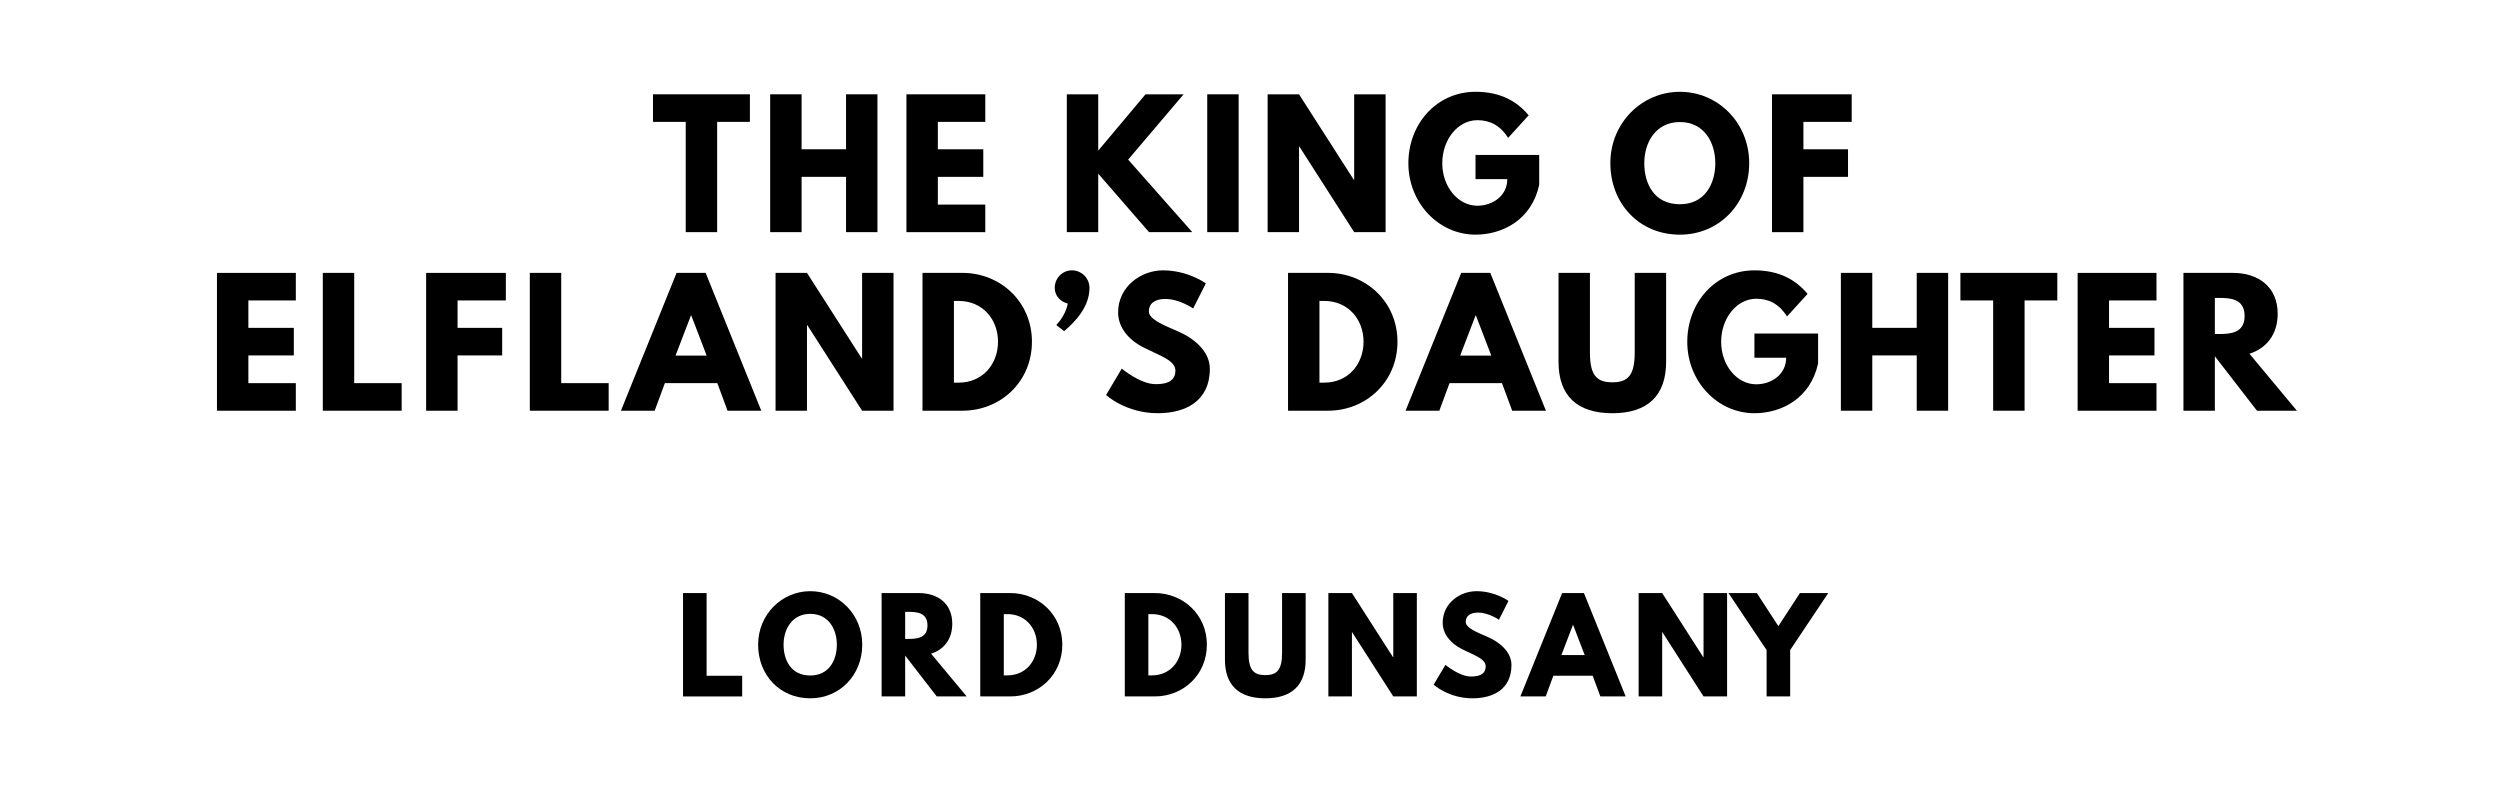
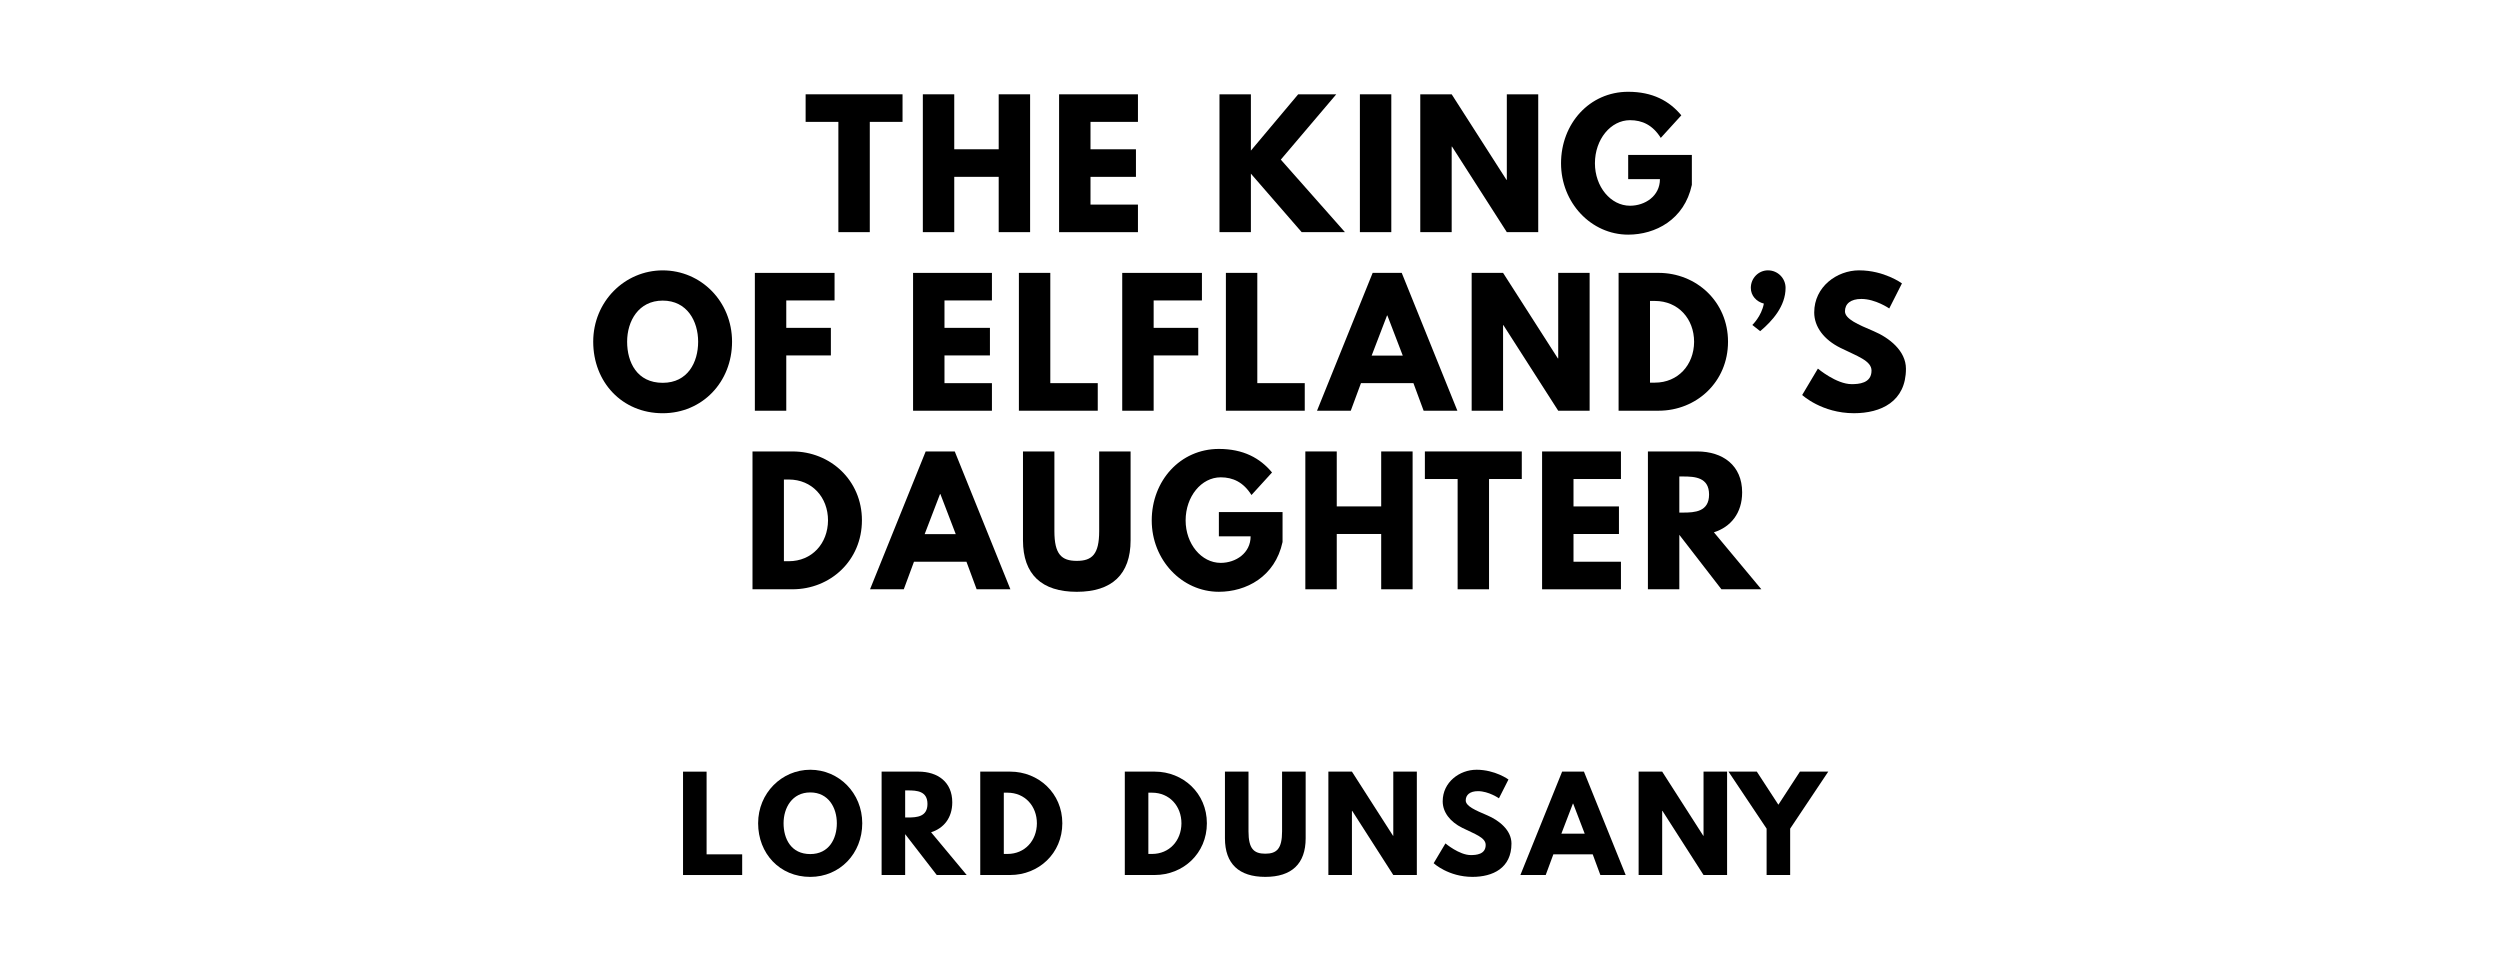
- <svg xmlns="http://www.w3.org/2000/svg" version="1.1" viewBox="0 0 1400 440">
-   <g aria-label="THE KING OF">
-     <path d="M365.67,68.25l0.00-15.44l54.27,0.00l0.00,15.44l-18.34,0.00l0.00,61.75l-17.59,0.00l0.00-61.75l-18.34,0.00z" />
-     <path d="M448.89,99.03l0.00,30.97l-17.59,0.00l0.00-77.19l17.59,0.00l0.00,30.78l24.89,0.00l0.00-30.78l17.59,0.00l0.00,77.19l-17.59,0.00l0.00-30.97l-24.89,0.00z" />
-     <path d="M551.76,52.81l0.00,15.44l-26.57,0.00l0.00,15.35l25.45,0.00l0.00,15.44l-25.45,0.00l0.00,15.53l26.57,0.00l0.00,15.44l-44.16,0.00l0.00-77.19l44.16,0.00z" />
-     <path d="M667.68,130.00l-24.23,0.00l-28.44-32.75l0.00,32.75l-17.59,0.00l0.00-77.19l17.59,0.00l0.00,31.53l26.48-31.53l21.33,0.00l-31.06,36.58z" />
-     <path d="M693.64,52.81l0.00,77.19l-17.59,0.00l0.00-77.19l17.59,0.00z" />
-     <path d="M727.46,82.09l0.00,47.91l-17.59,0.00l0.00-77.19l17.59,0.00l30.69,47.91l0.19,0.00l0.00-47.91l17.59,0.00l0.00,77.19l-17.59,0.00l-30.69-47.91l-0.19,0.00z" />
-     <path d="M861.95,86.77l0.00,16.75c-4.21,19.56-20.49,27.88-35.65,27.88c-20.77,0.00-37.61-17.87-37.61-39.95c0.00-22.18,15.91-40.05,37.61-40.05c13.57,0.00,23.02,5.05,29.75,13.19l-11.51,12.63c-4.49-7.20-10.39-9.92-17.22-9.92c-10.85,0.00-19.65,10.76-19.65,24.14c0.00,13.10,8.80,23.77,19.65,23.77c8.42,0.00,16.75-5.43,16.75-14.88l-17.78,0.00l0.00-13.57l35.65,0.00z" />
-     <path d="M901.80,91.36c0.00-22.55,17.68-39.95,38.92-39.95c21.43,0.00,38.83,17.40,38.83,39.95s-16.65,40.05-38.83,40.05c-22.83,0.00-38.92-17.50-38.92-40.05z  M920.80,91.36c0.00,11.51,5.52,23.02,19.93,23.02c14.04,0.00,19.84-11.51,19.84-23.02s-6.18-23.02-19.84-23.02c-13.57,0.00-19.93,11.51-19.93,23.02z" />
-     <path d="M1036.95,52.81l0.00,15.44l-27.04,0.00l0.00,15.35l24.98,0.00l0.00,15.44l-24.98,0.00l0.00,30.97l-17.59,0.00l0.00-77.19l44.63,0.00z" />
+ <svg xmlns="http://www.w3.org/2000/svg" version="1.1" viewBox="0 0 1400 540">
+   <g aria-label="THE KING">
+     <path d="M451.15,68.25l0.00-15.44l54.27,0.00l0.00,15.44l-18.34,0.00l0.00,61.75l-17.59,0.00l0.00-61.75l-18.34,0.00z" />
+     <path d="M534.38,99.03l0.00,30.97l-17.59,0.00l0.00-77.19l17.59,0.00l0.00,30.78l24.89,0.00l0.00-30.78l17.59,0.00l0.00,77.19l-17.59,0.00l0.00-30.97l-24.89,0.00z" />
+     <path d="M637.25,52.81l0.00,15.44l-26.57,0.00l0.00,15.35l25.45,0.00l0.00,15.44l-25.45,0.00l0.00,15.53l26.57,0.00l0.00,15.44l-44.16,0.00l0.00-77.19l44.16,0.00z" />
+     <path d="M753.17,130.00l-24.23,0.00l-28.44-32.75l0.00,32.75l-17.59,0.00l0.00-77.19l17.59,0.00l0.00,31.53l26.48-31.53l21.33,0.00l-31.06,36.58z" />
+     <path d="M779.13,52.81l0.00,77.19l-17.59,0.00l0.00-77.19l17.59,0.00z" />
+     <path d="M812.94,82.09l0.00,47.91l-17.59,0.00l0.00-77.19l17.59,0.00l30.69,47.91l0.19,0.00l0.00-47.91l17.59,0.00l0.00,77.19l-17.59,0.00l-30.69-47.91l-0.19,0.00z" />
+     <path d="M947.44,86.77l0.00,16.75c-4.21,19.56-20.49,27.88-35.65,27.88c-20.77,0.00-37.61-17.87-37.61-39.95c0.00-22.18,15.91-40.05,37.61-40.05c13.57,0.00,23.02,5.05,29.75,13.19l-11.51,12.63c-4.49-7.20-10.39-9.92-17.22-9.92c-10.85,0.00-19.65,10.76-19.65,24.14c0.00,13.10,8.80,23.77,19.65,23.77c8.42,0.00,16.75-5.43,16.75-14.88l-17.78,0.00l0.00-13.57l35.65,0.00z" />
  </g>
-   <g aria-label="ELFLAND’S DAUGHTER">
-     <path d="M165.66,152.81l0.00,15.44l-26.57,0.00l0.00,15.35l25.45,0.00l0.00,15.44l-25.45,0.00l0.00,15.53l26.57,0.00l0.00,15.44l-44.16,0.00l0.00-77.19l44.16,0.00z" />
-     <path d="M198.36,152.81l0.00,61.75l26.57,0.00l0.00,15.44l-44.16,0.00l0.00-77.19l17.59,0.00z" />
-     <path d="M283.27,152.81l0.00,15.44l-27.04,0.00l0.00,15.35l24.98,0.00l0.00,15.44l-24.98,0.00l0.00,30.97l-17.59,0.00l0.00-77.19l44.63,0.00z" />
-     <path d="M314.28,152.81l0.00,61.75l26.57,0.00l0.00,15.44l-44.16,0.00l0.00-77.19l17.59,0.00z" />
-     <path d="M395.16,152.81l31.16,77.19l-18.90,0.00l-5.71-15.44l-29.38,0.00l-5.71,15.44l-18.90,0.00l31.16-77.19l16.28,0.00z  M395.72,199.12l-8.61-22.46l-0.19,0.00l-8.61,22.46l17.40,0.00z" />
-     <path d="M451.90,182.09l0.00,47.91l-17.59,0.00l0.00-77.19l17.59,0.00l30.69,47.91l0.19,0.00l0.00-47.91l17.59,0.00l0.00,77.19l-17.59,0.00l-30.69-47.91l-0.19,0.00z" />
-     <path d="M516.60,152.81l22.36,0.00c21.15,0.00,38.92,16.09,38.92,38.55c0.00,22.55-17.68,38.64-38.92,38.64l-22.36,0.00l0.00-77.19z  M534.19,214.28l2.71,0.00c13.01,0.00,21.89-9.92,21.99-22.83c0.00-12.91-8.89-22.92-21.99-22.92l-2.71,0.00l0.00,45.75z" />
-     <path d="M600.29,151.40c5.43,0.00,9.82,4.40,9.82,9.82c0.00,10.20-7.39,18.53-14.22,24.23l-4.40-3.46s5.15-4.87,6.46-11.98c-4.12-1.03-7.30-4.40-7.30-8.80c0.00-5.43,4.30-9.82,9.64-9.82z" />
-     <path d="M651.32,151.40c14.04,0.00,23.95,7.30,23.95,7.30l-7.11,14.04s-7.67-5.33-15.63-5.33c-5.99,0.00-9.17,2.71-9.17,6.92c0.00,4.30,7.30,7.39,16.09,11.13c8.61,3.65,18.06,10.95,18.06,21.05c0.00,18.43-14.04,24.89-29.10,24.89c-18.06,0.00-29.01-10.20-29.01-10.20l8.80-14.78s10.29,8.70,18.90,8.70c3.84,0.00,11.13-0.37,11.13-7.58c0.00-5.61-8.23-8.14-17.40-12.73c-9.26-4.58-14.69-11.79-14.69-19.84c0.00-14.41,12.73-23.58,25.17-23.58z" />
-     <path d="M721.30,152.81l22.36,0.00c21.15,0.00,38.92,16.09,38.92,38.55c0.00,22.55-17.68,38.64-38.92,38.64l-22.36,0.00l0.00-77.19z  M738.89,214.28l2.71,0.00c13.01,0.00,21.89-9.92,21.99-22.83c0.00-12.91-8.89-22.92-21.99-22.92l-2.71,0.00l0.00,45.75z" />
-     <path d="M834.56,152.81l31.16,77.19l-18.90,0.00l-5.71-15.44l-29.38,0.00l-5.71,15.44l-18.90,0.00l31.16-77.19l16.28,0.00z  M835.12,199.12l-8.61-22.46l-0.19,0.00l-8.61,22.46l17.40,0.00z" />
-     <path d="M933.03,152.81l0.00,49.78c0.00,19.09-10.48,28.82-30.13,28.82s-30.13-9.73-30.13-28.82l0.00-49.78l17.59,0.00l0.00,44.63c0.00,12.91,3.93,16.65,12.54,16.65s12.54-3.74,12.54-16.65l0.00-44.63l17.59,0.00z" />
-     <path d="M1018.13,186.77l0.00,16.75c-4.21,19.56-20.49,27.88-35.65,27.88c-20.77,0.00-37.61-17.87-37.61-39.95c0.00-22.18,15.91-40.05,37.61-40.05c13.57,0.00,23.02,5.05,29.75,13.19l-11.51,12.63c-4.49-7.20-10.39-9.92-17.22-9.92c-10.85,0.00-19.65,10.76-19.65,24.14c0.00,13.10,8.80,23.77,19.65,23.77c8.42,0.00,16.75-5.43,16.75-14.88l-17.78,0.00l0.00-13.57l35.65,0.00z" />
-     <path d="M1048.48,199.03l0.00,30.97l-17.59,0.00l0.00-77.19l17.59,0.00l0.00,30.78l24.89,0.00l0.00-30.78l17.59,0.00l0.00,77.19l-17.59,0.00l0.00-30.97l-24.89,0.00z" />
-     <path d="M1097.83,168.25l0.00-15.44l54.27,0.00l0.00,15.44l-18.34,0.00l0.00,61.75l-17.59,0.00l0.00-61.75l-18.34,0.00z" />
-     <path d="M1207.63,152.81l0.00,15.44l-26.57,0.00l0.00,15.35l25.45,0.00l0.00,15.44l-25.45,0.00l0.00,15.53l26.57,0.00l0.00,15.44l-44.16,0.00l0.00-77.19l44.16,0.00z" />
-     <path d="M1222.73,152.81l27.60,0.00c14.32,0.00,25.17,7.77,25.17,22.92c0.00,11.60-6.36,19.37-15.81,22.36l26.57,31.91l-22.36,0.00l-23.58-30.50l0.00,30.50l-17.59,0.00l0.00-77.19z  M1240.32,187.05l2.06,0.00c6.64,0.00,14.60-0.47,14.60-10.11s-7.95-10.11-14.60-10.11l-2.06,0.00l0.00,20.21z" />
+   <g aria-label="OF ELFLAND’S">
+     <path d="M332.20,191.36c0.00-22.55,17.68-39.95,38.92-39.95c21.43,0.00,38.83,17.40,38.83,39.95s-16.65,40.05-38.83,40.05c-22.83,0.00-38.92-17.50-38.92-40.05z  M351.19,191.36c0.00,11.51,5.52,23.02,19.93,23.02c14.04,0.00,19.84-11.51,19.84-23.02s-6.18-23.02-19.84-23.02c-13.57,0.00-19.93,11.51-19.93,23.02z" />
+     <path d="M467.35,152.81l0.00,15.44l-27.04,0.00l0.00,15.35l24.98,0.00l0.00,15.44l-24.98,0.00l0.00,30.97l-17.59,0.00l0.00-77.19l44.63,0.00z" />
+     <path d="M555.48,152.81l0.00,15.44l-26.57,0.00l0.00,15.35l25.45,0.00l0.00,15.44l-25.45,0.00l0.00,15.53l26.57,0.00l0.00,15.44l-44.16,0.00l0.00-77.19l44.16,0.00z" />
+     <path d="M588.17,152.81l0.00,61.75l26.57,0.00l0.00,15.44l-44.16,0.00l0.00-77.19l17.59,0.00z" />
+     <path d="M673.08,152.81l0.00,15.44l-27.04,0.00l0.00,15.35l24.98,0.00l0.00,15.44l-24.98,0.00l0.00,30.97l-17.59,0.00l0.00-77.19l44.63,0.00z" />
+     <path d="M704.09,152.81l0.00,61.75l26.57,0.00l0.00,15.44l-44.16,0.00l0.00-77.19l17.59,0.00z" />
+     <path d="M784.97,152.81l31.16,77.19l-18.90,0.00l-5.71-15.44l-29.38,0.00l-5.71,15.44l-18.90,0.00l31.16-77.19l16.28,0.00z  M785.54,199.12l-8.61-22.46l-0.19,0.00l-8.61,22.46l17.40,0.00z" />
+     <path d="M841.72,182.09l0.00,47.91l-17.59,0.00l0.00-77.19l17.59,0.00l30.69,47.91l0.19,0.00l0.00-47.91l17.59,0.00l0.00,77.19l-17.59,0.00l-30.69-47.91l-0.19,0.00z" />
+     <path d="M906.41,152.81l22.36,0.00c21.15,0.00,38.92,16.09,38.92,38.55c0.00,22.55-17.68,38.64-38.92,38.64l-22.36,0.00l0.00-77.19z  M924.00,214.28l2.71,0.00c13.01,0.00,21.89-9.92,21.99-22.83c0.00-12.91-8.89-22.92-21.99-22.92l-2.71,0.00l0.00,45.75z" />
+     <path d="M990.10,151.40c5.43,0.00,9.82,4.40,9.82,9.82c0.00,10.20-7.39,18.53-14.22,24.23l-4.40-3.46s5.15-4.87,6.46-11.98c-4.12-1.03-7.30-4.40-7.30-8.80c0.00-5.43,4.30-9.82,9.64-9.82z" />
+     <path d="M1041.14,151.40c14.04,0.00,23.95,7.30,23.95,7.30l-7.11,14.04s-7.67-5.33-15.63-5.33c-5.99,0.00-9.17,2.71-9.17,6.92c0.00,4.30,7.30,7.39,16.09,11.13c8.61,3.65,18.06,10.95,18.06,21.05c0.00,18.43-14.04,24.89-29.10,24.89c-18.06,0.00-29.01-10.20-29.01-10.20l8.80-14.78s10.29,8.70,18.90,8.70c3.84,0.00,11.13-0.37,11.13-7.58c0.00-5.61-8.23-8.14-17.40-12.73c-9.26-4.58-14.69-11.79-14.69-19.84c0.00-14.41,12.73-23.58,25.17-23.58z" />
+   </g>
+   <g aria-label="DAUGHTER">
+     <path d="M421.40,252.81l22.36,0.00c21.15,0.00,38.92,16.09,38.92,38.55c0.00,22.55-17.68,38.64-38.92,38.64l-22.36,0.00l0.00-77.19z  M438.99,314.28l2.71,0.00c13.01,0.00,21.89-9.92,21.99-22.83c0.00-12.91-8.89-22.92-21.99-22.92l-2.71,0.00l0.00,45.75z" />
+     <path d="M534.66,252.81l31.16,77.19l-18.90,0.00l-5.71-15.44l-29.38,0.00l-5.71,15.44l-18.90,0.00l31.16-77.19l16.28,0.00z  M535.22,299.12l-8.61-22.46l-0.19,0.00l-8.61,22.46l17.40,0.00z" />
+     <path d="M633.13,252.81l0.00,49.78c0.00,19.09-10.48,28.82-30.13,28.82s-30.13-9.73-30.13-28.82l0.00-49.78l17.59,0.00l0.00,44.63c0.00,12.91,3.93,16.65,12.54,16.65s12.54-3.74,12.54-16.65l0.00-44.63l17.59,0.00z" />
+     <path d="M718.23,286.77l0.00,16.75c-4.21,19.56-20.49,27.88-35.65,27.88c-20.77,0.00-37.61-17.87-37.61-39.95c0.00-22.18,15.91-40.05,37.61-40.05c13.57,0.00,23.02,5.05,29.75,13.19l-11.51,12.63c-4.49-7.20-10.39-9.92-17.22-9.92c-10.85,0.00-19.65,10.76-19.65,24.14c0.00,13.10,8.80,23.77,19.65,23.77c8.42,0.00,16.75-5.43,16.75-14.88l-17.78,0.00l0.00-13.57l35.65,0.00z" />
+     <path d="M748.58,299.03l0.00,30.97l-17.59,0.00l0.00-77.19l17.59,0.00l0.00,30.78l24.89,0.00l0.00-30.78l17.59,0.00l0.00,77.19l-17.59,0.00l0.00-30.97l-24.89,0.00z" />
+     <path d="M797.93,268.25l0.00-15.44l54.27,0.00l0.00,15.44l-18.34,0.00l0.00,61.75l-17.59,0.00l0.00-61.75l-18.34,0.00z" />
+     <path d="M907.73,252.81l0.00,15.44l-26.57,0.00l0.00,15.35l25.45,0.00l0.00,15.44l-25.45,0.00l0.00,15.53l26.57,0.00l0.00,15.44l-44.16,0.00l0.00-77.19l44.16,0.00z" />
+     <path d="M922.83,252.81l27.60,0.00c14.32,0.00,25.17,7.77,25.17,22.92c0.00,11.60-6.36,19.37-15.81,22.36l26.57,31.91l-22.36,0.00l-23.58-30.50l0.00,30.50l-17.59,0.00l0.00-77.19z  M940.42,287.05l2.06,0.00c6.64,0.00,14.60-0.47,14.60-10.11s-7.95-10.11-14.60-10.11l-2.06,0.00l0.00,20.21z" />
  </g>
  <g aria-label="LORD DUNSANY">
-     <path d="M395.69,332.11l0.00,46.32l19.93,0.00l0.00,11.58l-33.12,0.00l0.00-57.89l13.19,0.00z" />
-     <path d="M424.55,361.02c0.00-16.91,13.26-29.96,29.19-29.96c16.07,0.00,29.12,13.05,29.12,29.96s-12.49,30.04-29.12,30.04c-17.12,0.00-29.19-13.12-29.19-30.04z  M438.80,361.02c0.00,8.63,4.14,17.26,14.95,17.26c10.53,0.00,14.88-8.63,14.88-17.26s-4.63-17.26-14.88-17.26c-10.18,0.00-14.95,8.63-14.95,17.26z" />
-     <path d="M493.69,332.11l20.70,0.00c10.74,0.00,18.88,5.82,18.88,17.19c0.00,8.70-4.77,14.53-11.86,16.77l19.93,23.93l-16.77,0.00l-17.68-22.88l0.00,22.88l-13.19,0.00l0.00-57.89z  M506.89,357.79l1.54,0.00c4.98,0.00,10.95-0.35,10.95-7.58s-5.96-7.58-10.95-7.58l-1.54,0.00l0.00,15.16z" />
-     <path d="M548.94,332.11l16.77,0.00c15.86,0.00,29.19,12.07,29.19,28.91c0.00,16.91-13.26,28.98-29.19,28.98l-16.77,0.00l0.00-57.89z  M562.13,378.21l2.04,0.00c9.75,0.00,16.42-7.44,16.49-17.12c0.00-9.68-6.67-17.19-16.49-17.19l-2.04,0.00l0.00,34.32z" />
-     <path d="M629.89,332.11l16.77,0.00c15.86,0.00,29.19,12.07,29.19,28.91c0.00,16.91-13.26,28.98-29.19,28.98l-16.77,0.00l0.00-57.89z  M643.08,378.21l2.04,0.00c9.75,0.00,16.42-7.44,16.49-17.12c0.00-9.68-6.67-17.19-16.49-17.19l-2.04,0.00l0.00,34.32z" />
-     <path d="M731.17,332.11l0.00,37.33c0.00,14.32-7.86,21.61-22.60,21.61s-22.60-7.30-22.60-21.61l0.00-37.33l13.19,0.00l0.00,33.47c0.00,9.68,2.95,12.49,9.40,12.49s9.40-2.81,9.40-12.49l0.00-33.47l13.19,0.00z" />
-     <path d="M757.08,354.07l0.00,35.93l-13.19,0.00l0.00-57.89l13.19,0.00l23.02,35.93l0.14,0.00l0.00-35.93l13.19,0.00l0.00,57.89l-13.19,0.00l-23.02-35.93l-0.14,0.00z" />
-     <path d="M826.78,331.05c10.53,0.00,17.96,5.47,17.96,5.47l-5.33,10.53s-5.75-4.00-11.72-4.00c-4.49,0.00-6.88,2.04-6.88,5.19c0.00,3.23,5.47,5.54,12.07,8.35c6.46,2.74,13.54,8.21,13.54,15.79c0.00,13.82-10.53,18.67-21.82,18.67c-13.54,0.00-21.75-7.65-21.75-7.65l6.60-11.09s7.72,6.53,14.18,6.53c2.88,0.00,8.35-0.28,8.35-5.68c0.00-4.21-6.18-6.11-13.05-9.54c-6.95-3.44-11.02-8.84-11.02-14.88c0.00-10.81,9.54-17.68,18.88-17.68z" />
-     <path d="M887.01,332.11l23.37,57.89l-14.18,0.00l-4.28-11.58l-22.04,0.00l-4.28,11.58l-14.18,0.00l23.37-57.89l12.21,0.00z  M887.43,366.84l-6.46-16.84l-0.14,0.00l-6.46,16.84l13.05,0.00z" />
-     <path d="M930.82,354.07l0.00,35.93l-13.19,0.00l0.00-57.89l13.19,0.00l23.02,35.93l0.14,0.00l0.00-35.93l13.19,0.00l0.00,57.89l-13.19,0.00l-23.02-35.93l-0.14,0.00z" />
-     <path d="M967.96,332.11l15.86,0.00l12.07,18.53l12.07-18.53l15.86,0.00l-21.33,31.93l0.00,25.96l-13.19,0.00l0.00-25.96z" />
+     <path d="M395.69,432.11l0.00,46.32l19.93,0.00l0.00,11.58l-33.12,0.00l0.00-57.89l13.19,0.00z" />
+     <path d="M424.55,461.02c0.00-16.91,13.26-29.96,29.19-29.96c16.07,0.00,29.12,13.05,29.12,29.96s-12.49,30.04-29.12,30.04c-17.12,0.00-29.19-13.12-29.19-30.04z  M438.80,461.02c0.00,8.63,4.14,17.26,14.95,17.26c10.53,0.00,14.88-8.63,14.88-17.26s-4.63-17.26-14.88-17.26c-10.18,0.00-14.95,8.63-14.95,17.26z" />
+     <path d="M493.69,432.11l20.70,0.00c10.74,0.00,18.88,5.82,18.88,17.19c0.00,8.70-4.77,14.53-11.86,16.77l19.93,23.93l-16.77,0.00l-17.68-22.88l0.00,22.88l-13.19,0.00l0.00-57.89z  M506.89,457.79l1.54,0.00c4.98,0.00,10.95-0.35,10.95-7.58s-5.96-7.58-10.95-7.58l-1.54,0.00l0.00,15.16z" />
+     <path d="M548.94,432.11l16.77,0.00c15.86,0.00,29.19,12.07,29.19,28.91c0.00,16.91-13.26,28.98-29.19,28.98l-16.77,0.00l0.00-57.89z  M562.13,478.21l2.04,0.00c9.75,0.00,16.42-7.44,16.49-17.12c0.00-9.68-6.67-17.19-16.49-17.19l-2.04,0.00l0.00,34.32z" />
+     <path d="M629.89,432.11l16.77,0.00c15.86,0.00,29.19,12.07,29.19,28.91c0.00,16.91-13.26,28.98-29.19,28.98l-16.77,0.00l0.00-57.89z  M643.08,478.21l2.04,0.00c9.75,0.00,16.42-7.44,16.49-17.12c0.00-9.68-6.67-17.19-16.49-17.19l-2.04,0.00l0.00,34.32z" />
+     <path d="M731.17,432.11l0.00,37.33c0.00,14.32-7.86,21.61-22.60,21.61s-22.60-7.30-22.60-21.61l0.00-37.33l13.19,0.00l0.00,33.47c0.00,9.68,2.95,12.49,9.40,12.49s9.40-2.81,9.40-12.49l0.00-33.47l13.19,0.00z" />
+     <path d="M757.08,454.07l0.00,35.93l-13.19,0.00l0.00-57.89l13.19,0.00l23.02,35.93l0.14,0.00l0.00-35.93l13.19,0.00l0.00,57.89l-13.19,0.00l-23.02-35.93l-0.14,0.00z" />
+     <path d="M826.78,431.05c10.53,0.00,17.96,5.47,17.96,5.47l-5.33,10.53s-5.75-4.00-11.72-4.00c-4.49,0.00-6.88,2.04-6.88,5.19c0.00,3.23,5.47,5.54,12.07,8.35c6.46,2.74,13.54,8.21,13.54,15.79c0.00,13.82-10.53,18.67-21.82,18.67c-13.54,0.00-21.75-7.65-21.75-7.65l6.60-11.09s7.72,6.53,14.18,6.53c2.88,0.00,8.35-0.28,8.35-5.68c0.00-4.21-6.18-6.11-13.05-9.54c-6.95-3.44-11.02-8.84-11.02-14.88c0.00-10.81,9.54-17.68,18.88-17.68z" />
+     <path d="M887.01,432.11l23.37,57.89l-14.18,0.00l-4.28-11.58l-22.04,0.00l-4.28,11.58l-14.18,0.00l23.37-57.89l12.21,0.00z  M887.43,466.84l-6.46-16.84l-0.14,0.00l-6.46,16.84l13.05,0.00z" />
+     <path d="M930.82,454.07l0.00,35.93l-13.19,0.00l0.00-57.89l13.19,0.00l23.02,35.93l0.14,0.00l0.00-35.93l13.19,0.00l0.00,57.89l-13.19,0.00l-23.02-35.93l-0.14,0.00z" />
+     <path d="M967.96,432.11l15.86,0.00l12.07,18.53l12.07-18.53l15.86,0.00l-21.33,31.93l0.00,25.96l-13.19,0.00l0.00-25.96z" />
  </g>
</svg>
